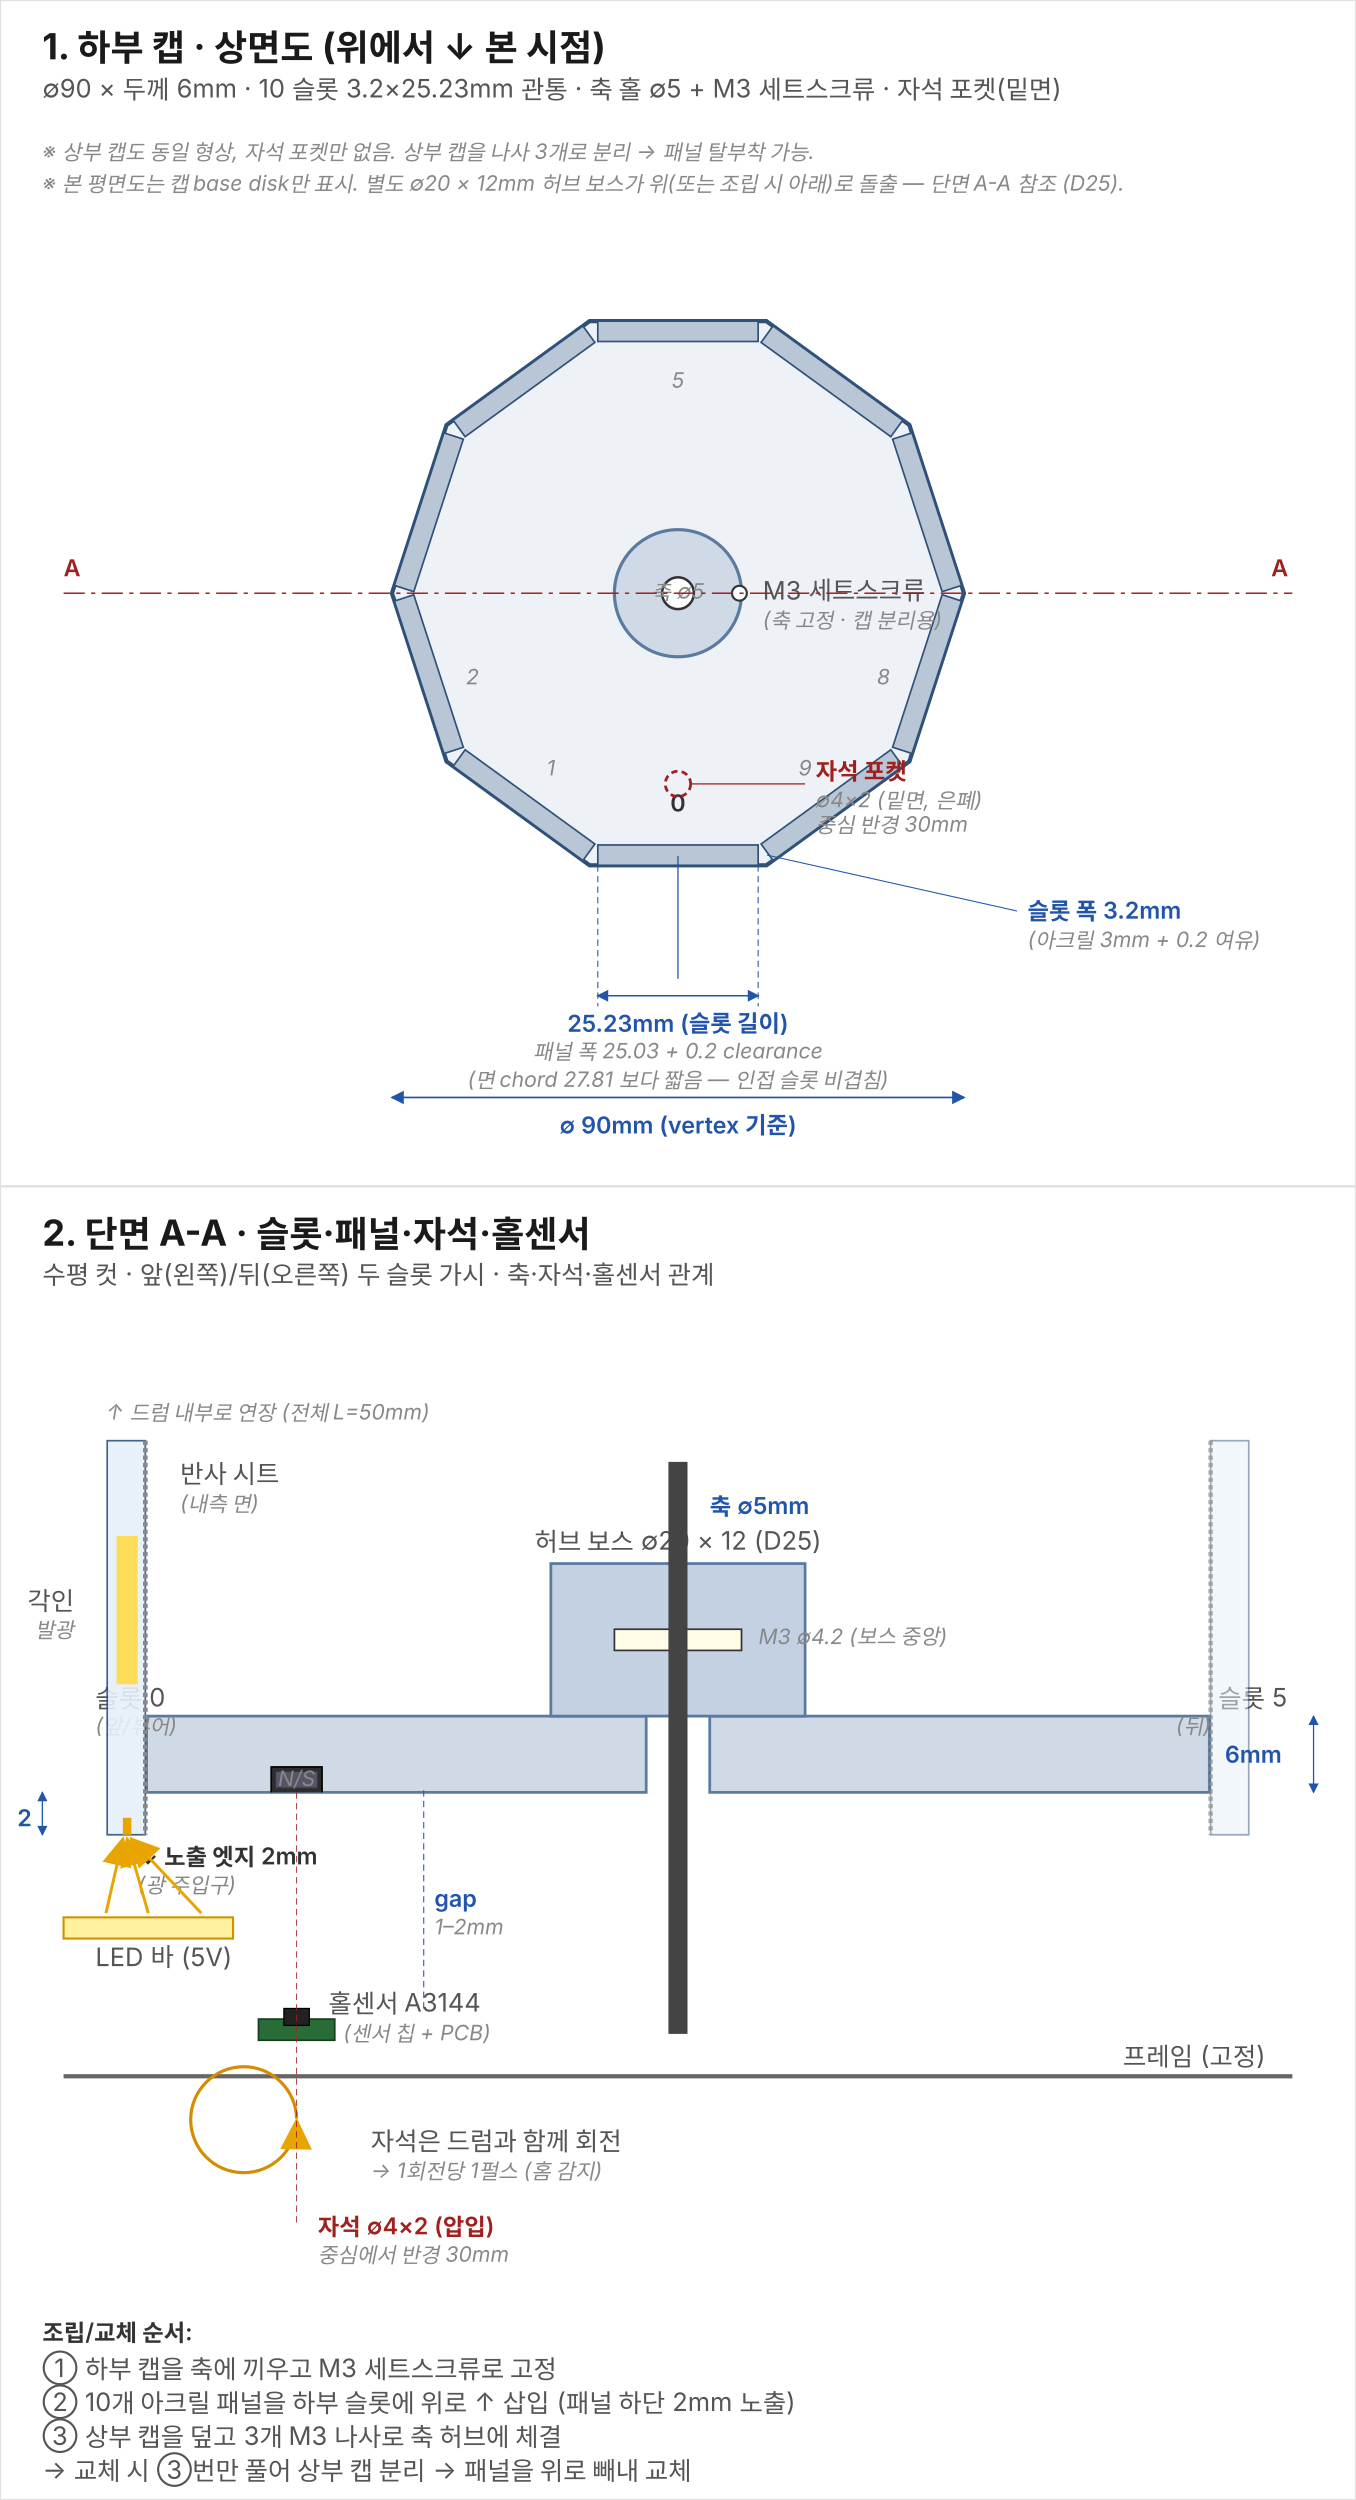
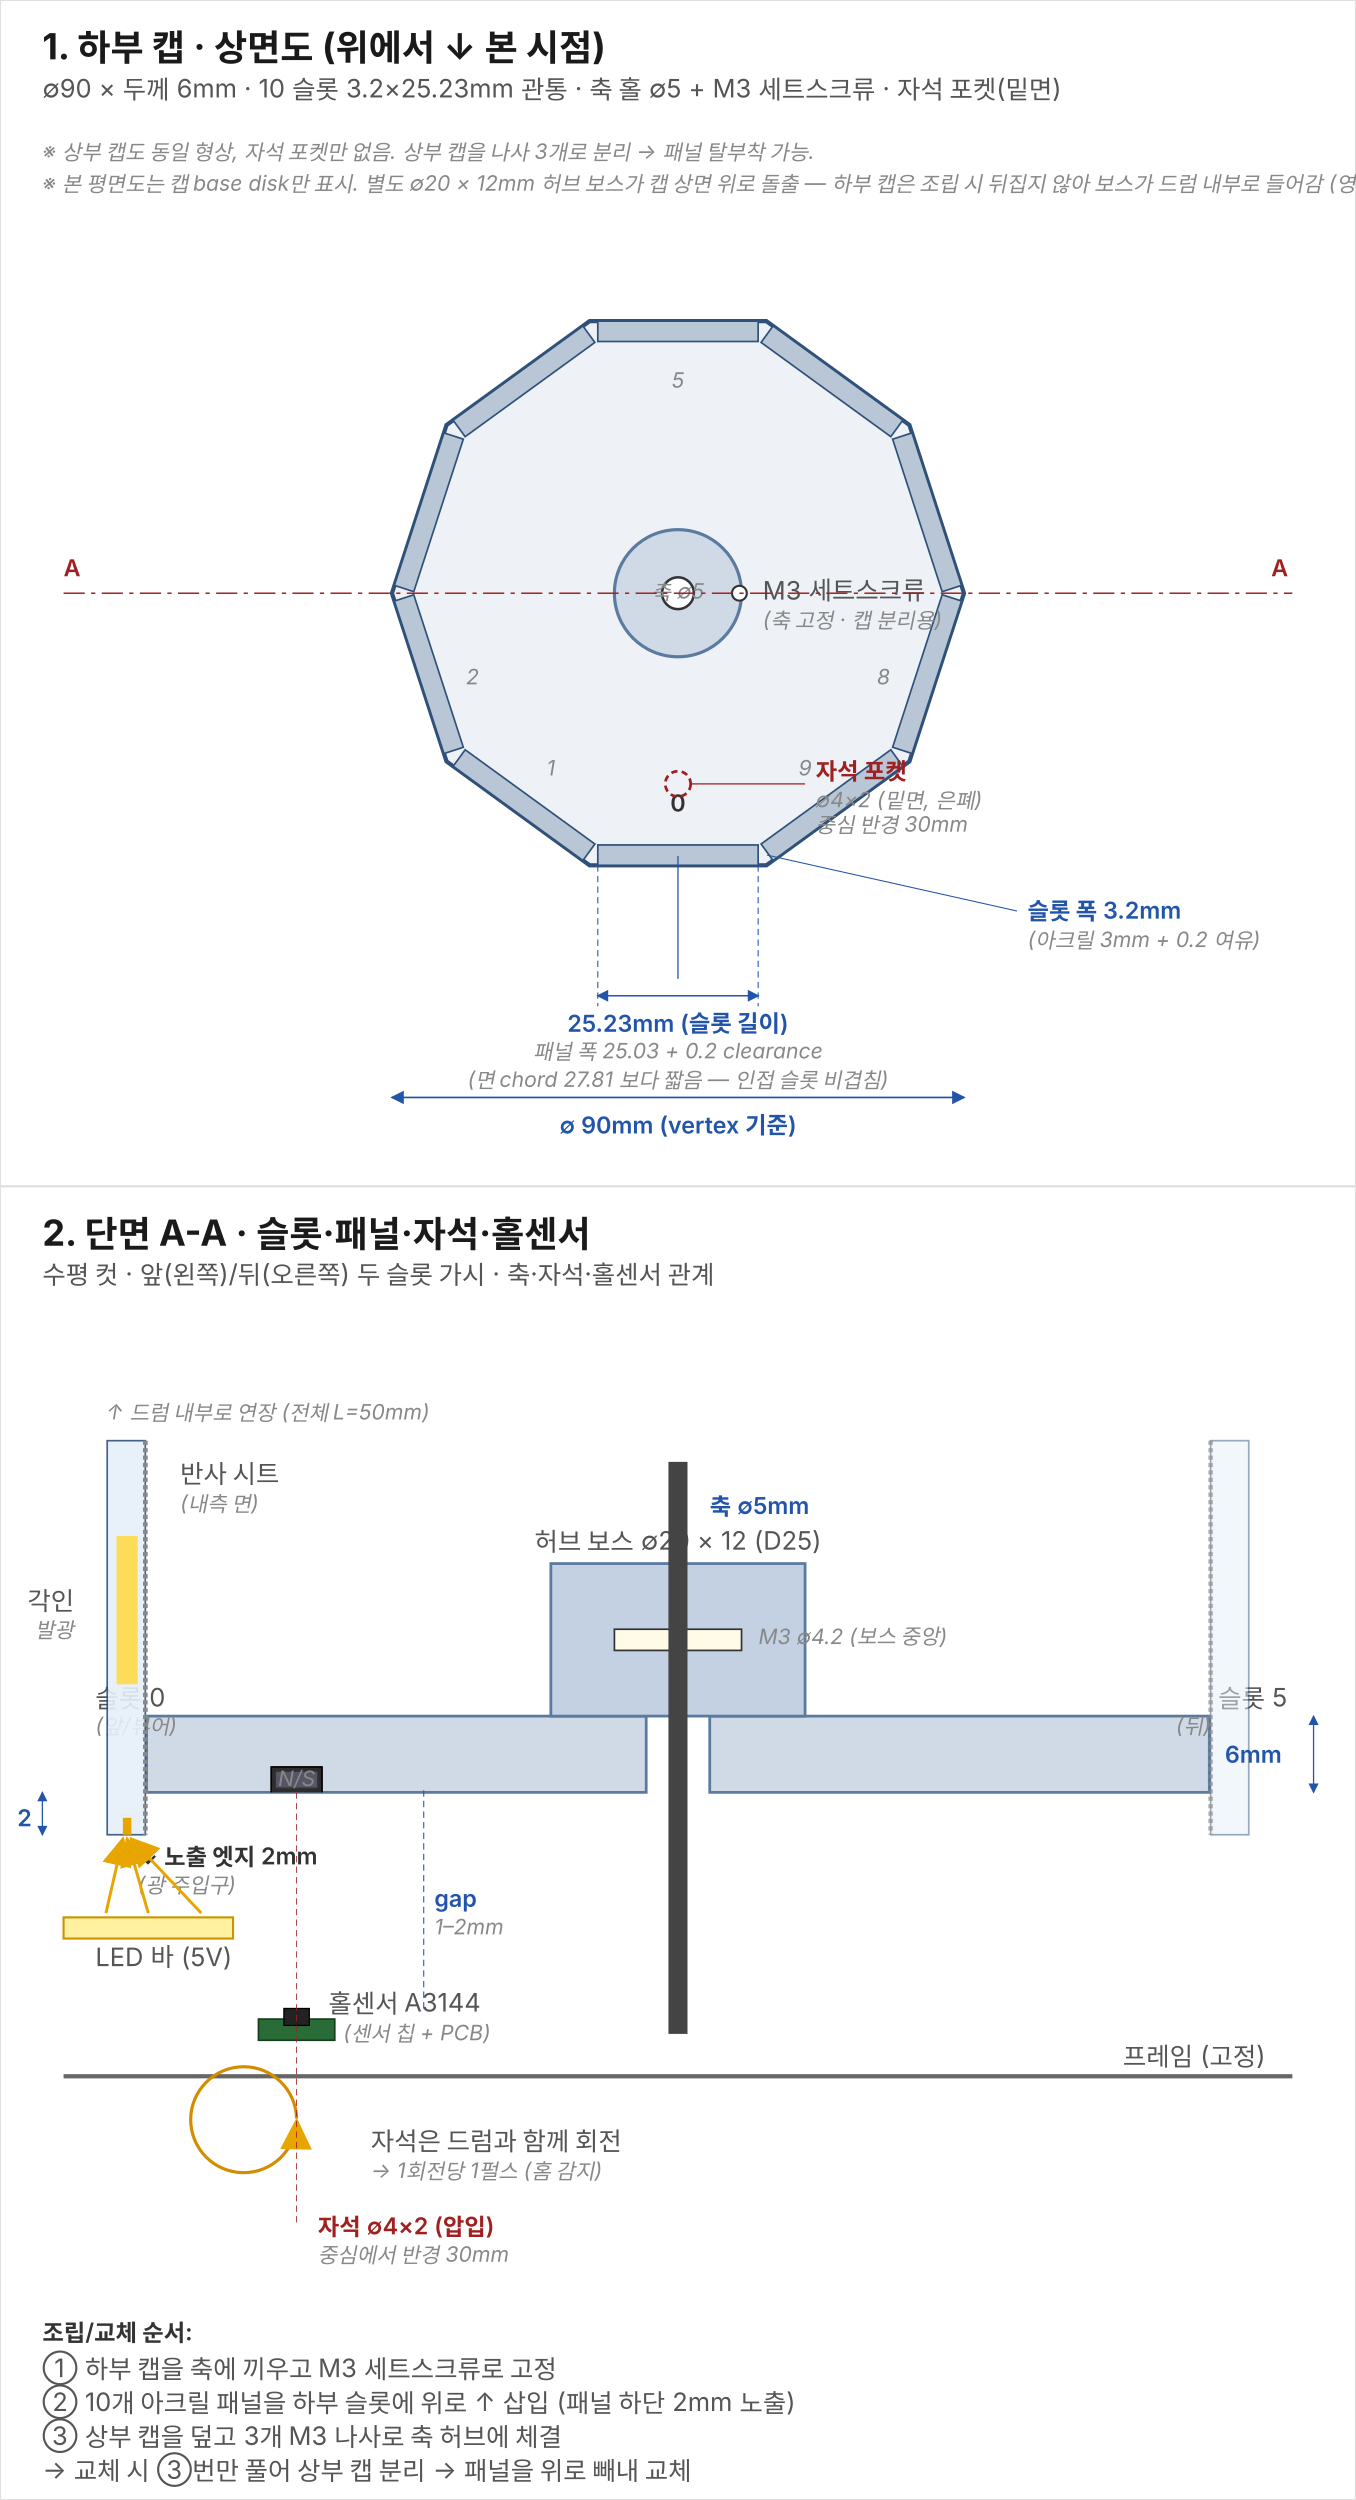
<svg xmlns="http://www.w3.org/2000/svg" viewBox="0 0 640 1180" style="background:#fafafa; max-width:100%; height:auto; font-family: system-ui,-apple-system,sans-serif;">
  <defs>
    <marker id="ar" markerWidth="10" markerHeight="10" refX="9" refY="5" orient="auto">
      <path d="M0,0 L10,5 L0,10 z" fill="#e8a500" />
    </marker>
    <marker id="arB" markerWidth="8" markerHeight="8" refX="7" refY="4" orient="auto">
      <path d="M0,0 L8,4 L0,8 z" fill="#2255aa" />
    </marker>
    <marker id="arBs" markerWidth="8" markerHeight="8" refX="1" refY="4" orient="auto">
      <path d="M8,0 L0,4 L8,8 z" fill="#2255aa" />
    </marker>
  </defs>
  <style>
    .title { font-size: 17px; font-weight: 700; fill: #1a1a1a; }
    .sub { font-size: 12px; fill: #555; }
    .lbl { font-size: 11px; fill: #333; font-weight: 600; }
    .dim { font-size: 11px; fill: #2255aa; font-weight: 600; }
    .hid { font-size: 11px; fill: #a02020; font-weight: 600; }
    .note { font-size: 10px; fill: #888; font-style: italic; }
  </style>
  <g>
    <rect x="0" y="0" width="640" height="560" fill="#fff" stroke="#e0e0e0" />
    <text x="20" y="28" class="title">1. 하부 캡 · 상면도 (위에서 ↓ 본 시점)</text>
    <text x="20" y="46" class="sub">∅90 × 두께 6mm · 10 슬롯 3.2×25.23mm 관통 · 축 홀 ∅5 + M3 세트스크류 · 자석 포켓(밑면)</text>
    <polygon points="361.72,408.42 278.28,408.42 210.76,359.39 185,280 210.76,200.61 278.28,151.58 361.72,151.58 429.24,200.61 455,280 429.24,359.39" fill="#eef2f7" stroke="#2f5179" stroke-width="2" />
    <g fill="#b8c6d6" stroke="#2f5179" stroke-width="0.8">
      <rect x="282.16" y="398.82" width="75.69" height="9.6" />
      <g transform="rotate(36 320 280)">
        <rect x="282.16" y="398.82" width="75.69" height="9.6" />
      </g>
      <g transform="rotate(72 320 280)">
        <rect x="282.16" y="398.82" width="75.69" height="9.6" />
      </g>
      <g transform="rotate(108 320 280)">
        <rect x="282.16" y="398.82" width="75.69" height="9.6" />
      </g>
      <g transform="rotate(144 320 280)">
        <rect x="282.16" y="398.82" width="75.69" height="9.6" />
      </g>
      <g transform="rotate(180 320 280)">
        <rect x="282.16" y="398.82" width="75.69" height="9.6" />
      </g>
      <g transform="rotate(216 320 280)">
        <rect x="282.16" y="398.82" width="75.69" height="9.6" />
      </g>
      <g transform="rotate(252 320 280)">
        <rect x="282.16" y="398.82" width="75.69" height="9.6" />
      </g>
      <g transform="rotate(288 320 280)">
        <rect x="282.16" y="398.82" width="75.69" height="9.6" />
      </g>
      <g transform="rotate(324 320 280)">
        <rect x="282.16" y="398.82" width="75.69" height="9.6" />
      </g>
    </g>
    <text x="320" y="383" class="lbl" text-anchor="middle">0</text>
    <text x="260" y="366" class="note" text-anchor="middle">1</text>
    <text x="380" y="366" class="note" text-anchor="middle">9</text>
    <text x="223" y="323" class="note" text-anchor="middle">2</text>
    <text x="417" y="323" class="note" text-anchor="middle">8</text>
    <text x="320" y="183" class="note" text-anchor="middle">5</text>
    <circle cx="320" cy="280" r="30" fill="#d0dae7" stroke="#5a7aa0" stroke-width="1.5" />
    <circle cx="320" cy="280" r="7.5" fill="#fff" stroke="#333" stroke-width="1.2" />
    <text x="320" y="283" class="note" text-anchor="middle" font-size="8">축 ∅5</text>
    <circle cx="349" cy="280" r="3.5" fill="#fff" stroke="#333" stroke-width="1" />
    <text x="360" y="283" class="sub" font-size="10">M3 세트스크류</text>
    <text x="360" y="296" class="note" font-size="9">(축 고정 · 캡 분리용)</text>
    <circle cx="320" cy="370" r="6" fill="none" stroke="#a02020" stroke-width="1.3" stroke-dasharray="3,2" />
    <line x1="326" y1="370" x2="380" y2="370" stroke="#a02020" stroke-width="0.6" />
    <text x="385" y="368" class="hid">자석 포켓</text>
    <text x="385" y="381" class="note" fill="#a02020">∅4×2 (밑면, 은폐)</text>
    <text x="385" y="393" class="note" fill="#a02020">중심 반경 30mm</text>
    <line x1="30" y1="280" x2="610" y2="280" stroke="#a02020" stroke-width="0.7" stroke-dasharray="10,3,2,3" />
    <text x="30" y="272" class="hid">A</text>
    <text x="600" y="272" class="hid">A</text>
    <line x1="320" y1="404" x2="320" y2="462" stroke="#2255aa" stroke-width="0.6" />
    <line x1="282.16" y1="408.42" x2="282.16" y2="475" stroke="#2255aa" stroke-width="0.5" stroke-dasharray="3,2" />
    <line x1="357.85" y1="408.42" x2="357.85" y2="475" stroke="#2255aa" stroke-width="0.5" stroke-dasharray="3,2" />
    <line x1="282.16" y1="470" x2="357.85" y2="470" stroke="#2255aa" stroke-width="0.7" marker-start="url(#arBs)" marker-end="url(#arB)" />
    <text x="320" y="487" class="dim" text-anchor="middle">25.23mm (슬롯 길이)</text>
    <text x="320" y="500" class="note" text-anchor="middle">패널 폭 25.03 + 0.2 clearance</text>
    <text x="320" y="513" class="note" text-anchor="middle">(면 chord 27.81 보다 짧음 — 인접 슬롯 비겹침)</text>
    <line x1="362" y1="403.6" x2="480" y2="430" stroke="#2255aa" stroke-width="0.5" />
    <text x="485" y="434" class="dim">슬롯 폭 3.2mm</text>
    <text x="485" y="447" class="note">(아크릴 3mm + 0.2 여유)</text>
    <line x1="185" y1="518" x2="455" y2="518" stroke="#2255aa" stroke-width="0.8" marker-start="url(#arBs)" marker-end="url(#arB)" />
    <text x="320" y="535" class="dim" text-anchor="middle">∅ 90mm (vertex 기준)</text>
    <text x="20" y="75" class="note">※ 상부 캡도 동일 형상, 자석 포켓만 없음. 상부 캡을 나사 3개로 분리 → 패널 탈부착 가능.</text>
-     <text x="20" y="90" class="note" fill="#a02020">※ 본 평면도는 캡 base disk만 표시. 별도 ∅20 × 12mm 허브 보스가 위(또는 조립 시 아래)로 돌출 — 단면 A-A 참조 (D25).</text>
+     <text x="20" y="90" class="note" fill="#a02020">※ 본 평면도는 캡 base disk만 표시. 별도 ∅20 × 12mm 허브 보스가 캡 상면 위로 돌출 — 하부 캡은 조립 시 뒤집지 않아 보스가 드럼 내부로 들어감 (영구 고정, D25/D28). 상부 캡은 보스가 외부 위로 (M3 접근).</text>
  </g>
  <g transform="translate(0,560)">
    <rect x="0" y="0" width="640" height="620" fill="#fff" stroke="#e0e0e0" />
    <text x="20" y="28" class="title">2. 단면 A-A · 슬롯·패널·자석·홀센서</text>
    <text x="20" y="46" class="sub">수평 컷 · 앞(왼쪽)/뒤(오른쪽) 두 슬롯 가시 · 축·자석·홀센서 관계</text>
    <text x="50" y="110" class="note">↑ 드럼 내부로 연장 (전체 L=50mm)</text>
    <rect x="69.2" y="250" width="235.8" height="36" fill="#d0dae7" stroke="#5a7aa0" stroke-width="1.3" />
    <rect x="335" y="250" width="235.8" height="36" fill="#d0dae7" stroke="#5a7aa0" stroke-width="1.3" />
    <rect x="260" y="178" width="120" height="72" fill="#c3d1e3" stroke="#5a7aa0" stroke-width="1.3" />
    <text x="320" y="172" class="sub" text-anchor="middle">허브 보스 ∅20 × 12 (D25)</text>
    <rect x="290" y="209" width="60" height="10" fill="#fffbe7" stroke="#333" stroke-width="0.8" />
    <text x="358" y="216" class="note">M3 ∅4.2 (보스 중앙)</text>
    <path d="M 128 286 L 128 274 L 152 274 L 152 286" fill="#2d2d2d" stroke="#000" stroke-width="0.8" />
    <rect x="130" y="276" width="20" height="8" fill="#556" stroke="#333" stroke-width="0.6" />
    <text x="140" y="283" class="note" text-anchor="middle" font-size="8" fill="#fff">N/S</text>
    <text x="45" y="246" class="sub">슬롯 0</text>
    <text x="45" y="258" class="note">(앞/뷰어)</text>
    <text x="575" y="246" class="sub">슬롯 5</text>
    <text x="555" y="258" class="note">(뒤)</text>
    <line x1="320" y1="130" x2="320" y2="400" stroke="#444" stroke-width="9" />
    <text x="335" y="155" class="dim">축 ∅5mm</text>
    <rect x="50.6" y="120" width="18" height="186" fill="#e6f0fa" stroke="#2f5179" stroke-width="0.8" opacity="0.9" />
    <line x1="68.6" y1="120" x2="68.6" y2="306" stroke="#888" stroke-width="2.2" stroke-dasharray="2,1.5" />
    <text x="85" y="140" class="sub">반사 시트</text>
    <text x="85" y="153" class="note">(내측 면)</text>
    <rect x="55" y="165" width="10" height="70" fill="#ffd83d" opacity="0.85" />
    <text x="35" y="200" class="sub" text-anchor="end">각인</text>
    <text x="35" y="213" class="note" text-anchor="end">발광</text>
    <line x1="60" y1="298" x2="60" y2="306" stroke="#e8a500" stroke-width="4" />
    <text x="65" y="320" class="lbl" fill="#b37400">↓ 노출 엣지 2mm</text>
    <text x="65" y="333" class="note" fill="#b37400">(광 주입구)</text>
    <rect x="571.4" y="120" width="18" height="186" fill="#e6f0fa" stroke="#2f5179" stroke-width="0.8" opacity="0.5" />
    <line x1="571.4" y1="120" x2="571.4" y2="306" stroke="#888" stroke-width="2.2" stroke-dasharray="2,1.5" opacity="0.6" />
    <rect x="30" y="345" width="80" height="10" fill="#fff1a0" stroke="#c99400" />
    <text x="45" y="368" class="sub">LED 바 (5V)</text>
    <line x1="50" y1="343" x2="58" y2="308" stroke="#e8a500" stroke-width="1.4" marker-end="url(#ar)" />
    <line x1="70" y1="343" x2="60" y2="308" stroke="#e8a500" stroke-width="1.4" marker-end="url(#ar)" />
    <line x1="95" y1="343" x2="62" y2="308" stroke="#e8a500" stroke-width="1.4" marker-end="url(#ar)" />
    <line x1="30" y1="420" x2="610" y2="420" stroke="#666" stroke-width="2" />
    <text x="530" y="415" class="sub">프레임 (고정)</text>
    <rect x="122" y="393" width="36" height="10" fill="#2a6c38" stroke="#163d1e" stroke-width="0.8" />
    <rect x="134" y="388" width="12" height="8" fill="#222" stroke="#000" stroke-width="0.6" />
    <text x="155" y="390" class="sub">홀센서 A3144</text>
    <text x="162" y="403" class="note">(센서 칩 + PCB)</text>
    <line x1="200" y1="285" x2="200" y2="388" stroke="#2255aa" stroke-width="0.5" stroke-dasharray="3,2" />
    <text x="205" y="340" class="dim">gap</text>
    <text x="205" y="353" class="note">1–2mm</text>
    <path d="M 140 440 A 25 25 0 1 0 140 441" fill="none" stroke="#d48c00" stroke-width="1.5" marker-end="url(#ar)" />
    <text x="175" y="455" class="sub" fill="#b37400">자석은 드럼과 함께 회전</text>
    <text x="175" y="468" class="note" fill="#b37400">→ 1회전당 1펄스 (홈 감지)</text>
    <line x1="620" y1="250" x2="620" y2="286" stroke="#2255aa" stroke-width="0.6" marker-start="url(#arBs)" marker-end="url(#arB)" />
    <text x="605" y="272" class="dim" text-anchor="end">6mm</text>
    <line x1="20" y1="286" x2="20" y2="306" stroke="#2255aa" stroke-width="0.6" marker-start="url(#arBs)" marker-end="url(#arB)" />
    <text x="15" y="302" class="dim" text-anchor="end">2</text>
    <line x1="140" y1="286" x2="140" y2="490" stroke="#a02020" stroke-width="0.4" stroke-dasharray="3,2" />
    <text x="150" y="495" class="hid">자석 ∅4×2 (압입)</text>
    <text x="150" y="508" class="note" fill="#a02020">중심에서 반경 30mm</text>
    <text x="20" y="545" class="lbl">조립/교체 순서:</text>
    <text x="20" y="562" class="sub">① 하부 캡을 축에 끼우고 M3 세트스크류로 고정</text>
    <text x="20" y="578" class="sub">② 10개 아크릴 패널을 하부 슬롯에 위로 ↑ 삽입 (패널 하단 2mm 노출)</text>
    <text x="20" y="594" class="sub">③ 상부 캡을 덮고 3개 M3 나사로 축 허브에 체결</text>
    <text x="20" y="610" class="sub">→ 교체 시 ③번만 풀어 상부 캡 분리 → 패널을 위로 빼내 교체</text>
  </g>
</svg>
